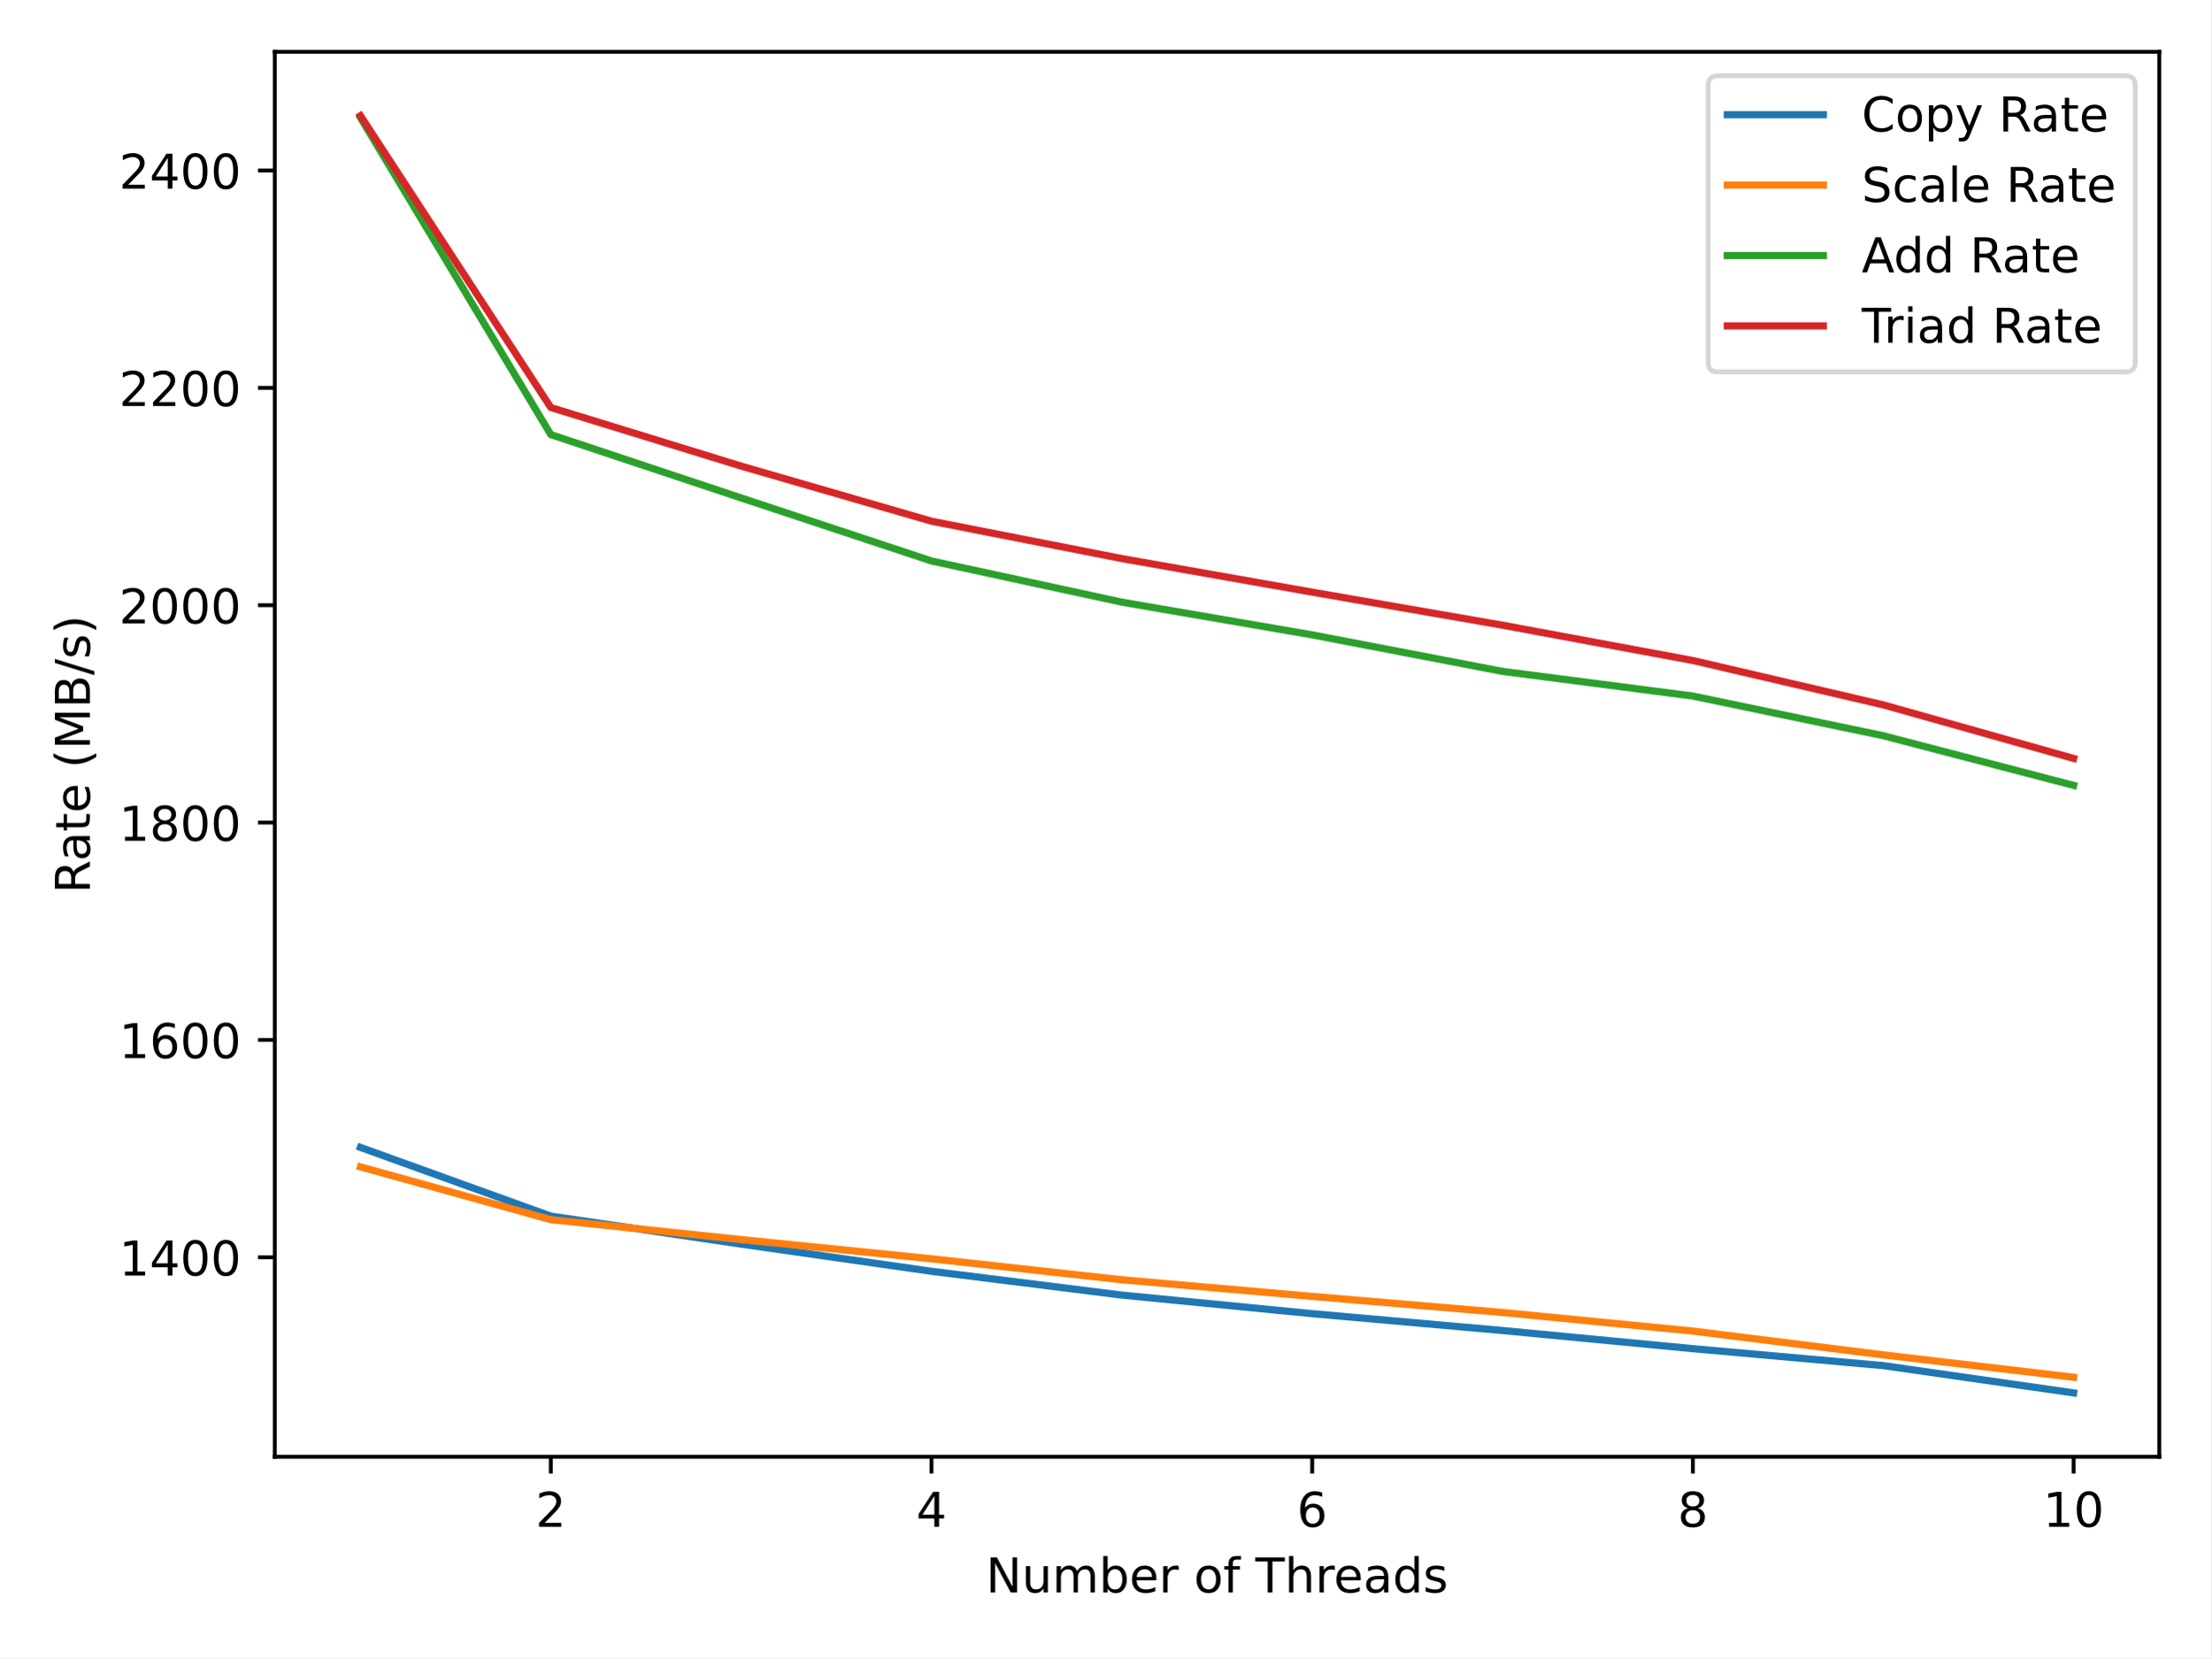
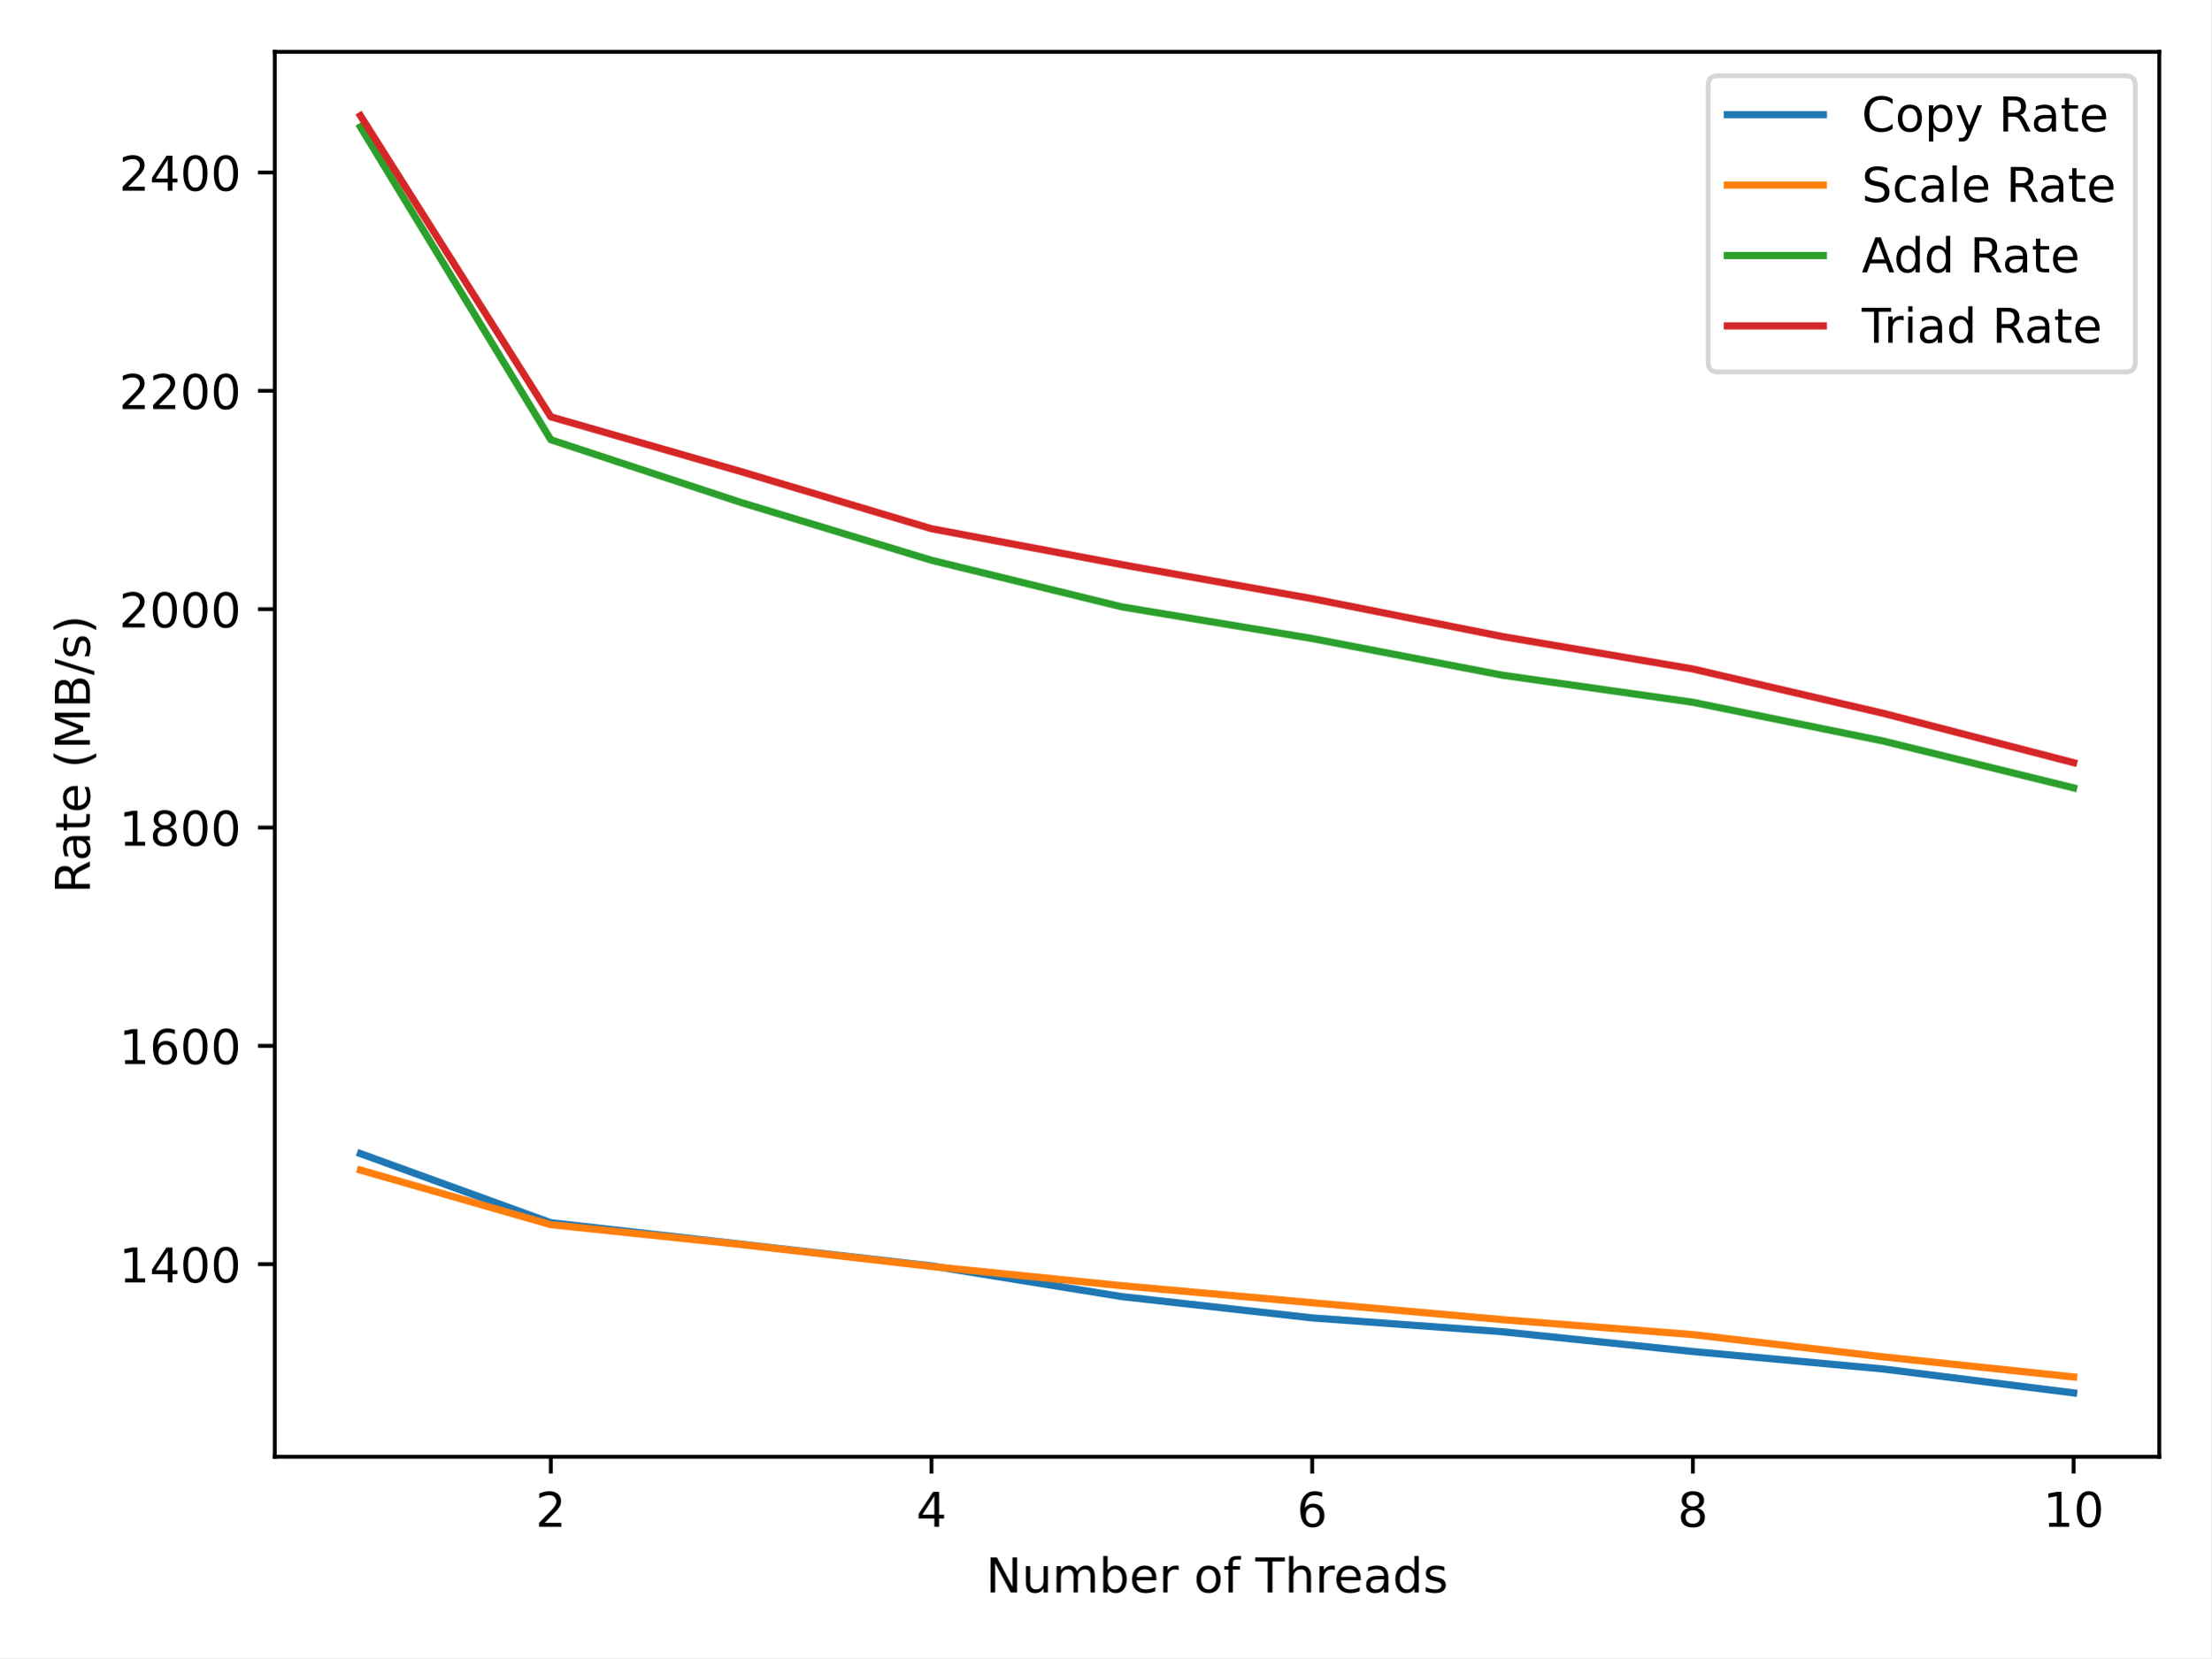
<svg xmlns="http://www.w3.org/2000/svg" xmlns:xlink="http://www.w3.org/1999/xlink" height="345.6pt" version="1.1" viewBox="0 0 460.8 345.6" width="460.8pt">
  <defs>
    <style type="text/css">*{stroke-linecap:butt;stroke-linejoin:round;}</style>
  </defs>
  <g id="figure_1">
    <g id="patch_1">
      <path d="M 0 345.6  L 460.8 345.6  L 460.8 0  L 0 0  z " style="fill:#ffffff;" />
    </g>
    <g id="axes_1">
      <g id="patch_2">
        <path d="M 57.26 303.64  L 450 303.64  L 450 10.8  L 57.26 10.8  z " style="fill:#ffffff;" />
      </g>
      <g id="matplotlib.axis_1">
        <g id="xtick_1">
          <g id="line2d_1">
            <defs>
-               <path d="M 0 0  L 0 3.5  " id="mb8c668ffc5" style="stroke:#000000;stroke-width:0.8;" />
-             </defs>
-             <g>
-               <use style="stroke:#000000;stroke-width:0.8;" x="114.783" xlink:href="#mb8c668ffc5" y="303.64" />
+               <path d="M 0 0  L 0 3.5  " id="md3b43a0e49" style="stroke:#000000;stroke-width:0.8;" />
+             </defs>
+             <g>
+               <use style="stroke:#000000;stroke-width:0.8;" x="114.783" xlink:href="#md3b43a0e49" y="303.64" />
            </g>
          </g>
          <g id="text_1">
            <g transform="translate(111.6013 318.2384)scale(0.1 -0.1)">
              <defs>
                <path d="M 19.188 8.297  L 53.609 8.297  L 53.609 0  L 7.328 0  L 7.328 8.297  Q 12.938 14.109 22.625 23.891  Q 32.328 33.688 34.812 36.531  Q 39.547 41.844 41.422 45.531  Q 43.312 49.219 43.312 52.781  Q 43.312 58.594 39.234 62.25  Q 35.156 65.922 28.609 65.922  Q 23.969 65.922 18.812 64.312  Q 13.672 62.703 7.812 59.422  L 7.812 69.391  Q 13.766 71.781 18.938 73  Q 24.125 74.219 28.422 74.219  Q 39.75 74.219 46.484 68.547  Q 53.219 62.891 53.219 53.422  Q 53.219 48.922 51.531 44.891  Q 49.859 40.875 45.406 35.406  Q 44.188 33.984 37.641 27.219  Q 31.109 20.453 19.188 8.297  z " id="DejaVuSans-50" />
              </defs>
              <use xlink:href="#DejaVuSans-50" />
            </g>
          </g>
        </g>
        <g id="xtick_2">
          <g id="line2d_2">
            <g>
-               <use style="stroke:#000000;stroke-width:0.8;" x="194.124" xlink:href="#mb8c668ffc5" y="303.64" />
+               <use style="stroke:#000000;stroke-width:0.8;" x="194.124" xlink:href="#md3b43a0e49" y="303.64" />
            </g>
          </g>
          <g id="text_2">
            <g transform="translate(190.9427 318.2384)scale(0.1 -0.1)">
              <defs>
                <path d="M 37.797 64.312  L 12.891 25.391  L 37.797 25.391  z M 35.203 72.906  L 47.609 72.906  L 47.609 25.391  L 58.016 25.391  L 58.016 17.188  L 47.609 17.188  L 47.609 0  L 37.797 0  L 37.797 17.188  L 4.891 17.188  L 4.891 26.703  z " id="DejaVuSans-52" />
              </defs>
              <use xlink:href="#DejaVuSans-52" />
            </g>
          </g>
        </g>
        <g id="xtick_3">
          <g id="line2d_3">
            <g>
-               <use style="stroke:#000000;stroke-width:0.8;" x="273.465" xlink:href="#mb8c668ffc5" y="303.64" />
+               <use style="stroke:#000000;stroke-width:0.8;" x="273.465" xlink:href="#md3b43a0e49" y="303.64" />
            </g>
          </g>
          <g id="text_3">
            <g transform="translate(270.2841 318.2384)scale(0.1 -0.1)">
              <defs>
                <path d="M 33.016 40.375  Q 26.375 40.375 22.484 35.828  Q 18.609 31.297 18.609 23.391  Q 18.609 15.531 22.484 10.953  Q 26.375 6.391 33.016 6.391  Q 39.656 6.391 43.531 10.953  Q 47.406 15.531 47.406 23.391  Q 47.406 31.297 43.531 35.828  Q 39.656 40.375 33.016 40.375  z M 52.594 71.297  L 52.594 62.312  Q 48.875 64.062 45.094 64.984  Q 41.312 65.922 37.594 65.922  Q 27.828 65.922 22.672 59.328  Q 17.531 52.734 16.797 39.406  Q 19.672 43.656 24.016 45.922  Q 28.375 48.188 33.594 48.188  Q 44.578 48.188 50.953 41.516  Q 57.328 34.859 57.328 23.391  Q 57.328 12.156 50.688 5.359  Q 44.047 -1.422 33.016 -1.422  Q 20.359 -1.422 13.672 8.266  Q 6.984 17.969 6.984 36.375  Q 6.984 53.656 15.188 63.938  Q 23.391 74.219 37.203 74.219  Q 40.922 74.219 44.703 73.484  Q 48.484 72.75 52.594 71.297  z " id="DejaVuSans-54" />
              </defs>
              <use xlink:href="#DejaVuSans-54" />
            </g>
          </g>
        </g>
        <g id="xtick_4">
          <g id="line2d_4">
            <g>
-               <use style="stroke:#000000;stroke-width:0.8;" x="352.807" xlink:href="#mb8c668ffc5" y="303.64" />
+               <use style="stroke:#000000;stroke-width:0.8;" x="352.807" xlink:href="#md3b43a0e49" y="303.64" />
            </g>
          </g>
          <g id="text_4">
            <g transform="translate(349.6255 318.2384)scale(0.1 -0.1)">
              <defs>
                <path d="M 31.781 34.625  Q 24.75 34.625 20.719 30.859  Q 16.703 27.094 16.703 20.516  Q 16.703 13.922 20.719 10.156  Q 24.75 6.391 31.781 6.391  Q 38.812 6.391 42.859 10.172  Q 46.922 13.969 46.922 20.516  Q 46.922 27.094 42.891 30.859  Q 38.875 34.625 31.781 34.625  z M 21.922 38.812  Q 15.578 40.375 12.031 44.719  Q 8.5 49.078 8.5 55.328  Q 8.5 64.062 14.719 69.141  Q 20.953 74.219 31.781 74.219  Q 42.672 74.219 48.875 69.141  Q 55.078 64.062 55.078 55.328  Q 55.078 49.078 51.531 44.719  Q 48 40.375 41.703 38.812  Q 48.828 37.156 52.797 32.312  Q 56.781 27.484 56.781 20.516  Q 56.781 9.906 50.312 4.234  Q 43.844 -1.422 31.781 -1.422  Q 19.734 -1.422 13.25 4.234  Q 6.781 9.906 6.781 20.516  Q 6.781 27.484 10.781 32.312  Q 14.797 37.156 21.922 38.812  z M 18.312 54.391  Q 18.312 48.734 21.844 45.562  Q 25.391 42.391 31.781 42.391  Q 38.141 42.391 41.719 45.562  Q 45.312 48.734 45.312 54.391  Q 45.312 60.062 41.719 63.234  Q 38.141 66.406 31.781 66.406  Q 25.391 66.406 21.844 63.234  Q 18.312 60.062 18.312 54.391  z " id="DejaVuSans-56" />
              </defs>
              <use xlink:href="#DejaVuSans-56" />
            </g>
          </g>
        </g>
        <g id="xtick_5">
          <g id="line2d_5">
            <g>
-               <use style="stroke:#000000;stroke-width:0.8;" x="432.148" xlink:href="#mb8c668ffc5" y="303.64" />
+               <use style="stroke:#000000;stroke-width:0.8;" x="432.148" xlink:href="#md3b43a0e49" y="303.64" />
            </g>
          </g>
          <g id="text_5">
            <g transform="translate(425.7857 318.2384)scale(0.1 -0.1)">
              <defs>
                <path d="M 12.406 8.297  L 28.516 8.297  L 28.516 63.922  L 10.984 60.406  L 10.984 69.391  L 28.422 72.906  L 38.281 72.906  L 38.281 8.297  L 54.391 8.297  L 54.391 0  L 12.406 0  z " id="DejaVuSans-49" />
                <path d="M 31.781 66.406  Q 24.172 66.406 20.328 58.906  Q 16.5 51.422 16.5 36.375  Q 16.5 21.391 20.328 13.891  Q 24.172 6.391 31.781 6.391  Q 39.453 6.391 43.281 13.891  Q 47.125 21.391 47.125 36.375  Q 47.125 51.422 43.281 58.906  Q 39.453 66.406 31.781 66.406  z M 31.781 74.219  Q 44.047 74.219 50.516 64.516  Q 56.984 54.828 56.984 36.375  Q 56.984 17.969 50.516 8.266  Q 44.047 -1.422 31.781 -1.422  Q 19.531 -1.422 13.062 8.266  Q 6.594 17.969 6.594 36.375  Q 6.594 54.828 13.062 64.516  Q 19.531 74.219 31.781 74.219  z " id="DejaVuSans-48" />
              </defs>
              <use xlink:href="#DejaVuSans-49" />
              <use x="63.623" xlink:href="#DejaVuSans-48" />
            </g>
          </g>
        </g>
        <g id="text_6">
          <g transform="translate(205.4613 331.9166)scale(0.1 -0.1)">
            <defs>
              <path d="M 9.812 72.906  L 23.094 72.906  L 55.422 11.922  L 55.422 72.906  L 64.984 72.906  L 64.984 0  L 51.703 0  L 19.391 60.984  L 19.391 0  L 9.812 0  z " id="DejaVuSans-78" />
              <path d="M 8.5 21.578  L 8.5 54.688  L 17.484 54.688  L 17.484 21.922  Q 17.484 14.156 20.5 10.266  Q 23.531 6.391 29.594 6.391  Q 36.859 6.391 41.078 11.031  Q 45.312 15.672 45.312 23.688  L 45.312 54.688  L 54.297 54.688  L 54.297 0  L 45.312 0  L 45.312 8.406  Q 42.047 3.422 37.719 1  Q 33.406 -1.422 27.688 -1.422  Q 18.266 -1.422 13.375 4.438  Q 8.5 10.297 8.5 21.578  z M 31.109 56  z " id="DejaVuSans-117" />
              <path d="M 52 44.188  Q 55.375 50.25 60.062 53.125  Q 64.75 56 71.094 56  Q 79.641 56 84.281 50.016  Q 88.922 44.047 88.922 33.016  L 88.922 0  L 79.891 0  L 79.891 32.719  Q 79.891 40.578 77.094 44.375  Q 74.312 48.188 68.609 48.188  Q 61.625 48.188 57.562 43.547  Q 53.516 38.922 53.516 30.906  L 53.516 0  L 44.484 0  L 44.484 32.719  Q 44.484 40.625 41.703 44.406  Q 38.922 48.188 33.109 48.188  Q 26.219 48.188 22.156 43.531  Q 18.109 38.875 18.109 30.906  L 18.109 0  L 9.078 0  L 9.078 54.688  L 18.109 54.688  L 18.109 46.188  Q 21.188 51.219 25.484 53.609  Q 29.781 56 35.688 56  Q 41.656 56 45.828 52.969  Q 50 49.953 52 44.188  z " id="DejaVuSans-109" />
              <path d="M 48.688 27.297  Q 48.688 37.203 44.609 42.844  Q 40.531 48.484 33.406 48.484  Q 26.266 48.484 22.188 42.844  Q 18.109 37.203 18.109 27.297  Q 18.109 17.391 22.188 11.75  Q 26.266 6.109 33.406 6.109  Q 40.531 6.109 44.609 11.75  Q 48.688 17.391 48.688 27.297  z M 18.109 46.391  Q 20.953 51.266 25.266 53.625  Q 29.594 56 35.594 56  Q 45.562 56 51.781 48.094  Q 58.016 40.188 58.016 27.297  Q 58.016 14.406 51.781 6.484  Q 45.562 -1.422 35.594 -1.422  Q 29.594 -1.422 25.266 0.953  Q 20.953 3.328 18.109 8.203  L 18.109 0  L 9.078 0  L 9.078 75.984  L 18.109 75.984  z " id="DejaVuSans-98" />
              <path d="M 56.203 29.594  L 56.203 25.203  L 14.891 25.203  Q 15.484 15.922 20.484 11.062  Q 25.484 6.203 34.422 6.203  Q 39.594 6.203 44.453 7.469  Q 49.312 8.734 54.109 11.281  L 54.109 2.781  Q 49.266 0.734 44.188 -0.344  Q 39.109 -1.422 33.891 -1.422  Q 20.797 -1.422 13.156 6.188  Q 5.516 13.812 5.516 26.812  Q 5.516 40.234 12.766 48.109  Q 20.016 56 32.328 56  Q 43.359 56 49.781 48.891  Q 56.203 41.797 56.203 29.594  z M 47.219 32.234  Q 47.125 39.594 43.094 43.984  Q 39.062 48.391 32.422 48.391  Q 24.906 48.391 20.391 44.141  Q 15.875 39.891 15.188 32.172  z " id="DejaVuSans-101" />
              <path d="M 41.109 46.297  Q 39.594 47.172 37.812 47.578  Q 36.031 48 33.891 48  Q 26.266 48 22.188 43.047  Q 18.109 38.094 18.109 28.812  L 18.109 0  L 9.078 0  L 9.078 54.688  L 18.109 54.688  L 18.109 46.188  Q 20.953 51.172 25.484 53.578  Q 30.031 56 36.531 56  Q 37.453 56 38.578 55.875  Q 39.703 55.766 41.062 55.516  z " id="DejaVuSans-114" />
              <path id="DejaVuSans-32" />
              <path d="M 30.609 48.391  Q 23.391 48.391 19.188 42.75  Q 14.984 37.109 14.984 27.297  Q 14.984 17.484 19.156 11.844  Q 23.344 6.203 30.609 6.203  Q 37.797 6.203 41.984 11.859  Q 46.188 17.531 46.188 27.297  Q 46.188 37.016 41.984 42.703  Q 37.797 48.391 30.609 48.391  z M 30.609 56  Q 42.328 56 49.016 48.375  Q 55.719 40.766 55.719 27.297  Q 55.719 13.875 49.016 6.219  Q 42.328 -1.422 30.609 -1.422  Q 18.844 -1.422 12.172 6.219  Q 5.516 13.875 5.516 27.297  Q 5.516 40.766 12.172 48.375  Q 18.844 56 30.609 56  z " id="DejaVuSans-111" />
              <path d="M 37.109 75.984  L 37.109 68.5  L 28.516 68.5  Q 23.688 68.5 21.797 66.547  Q 19.922 64.594 19.922 59.516  L 19.922 54.688  L 34.719 54.688  L 34.719 47.703  L 19.922 47.703  L 19.922 0  L 10.891 0  L 10.891 47.703  L 2.297 47.703  L 2.297 54.688  L 10.891 54.688  L 10.891 58.5  Q 10.891 67.625 15.141 71.797  Q 19.391 75.984 28.609 75.984  z " id="DejaVuSans-102" />
              <path d="M -0.297 72.906  L 61.375 72.906  L 61.375 64.594  L 35.5 64.594  L 35.5 0  L 25.594 0  L 25.594 64.594  L -0.297 64.594  z " id="DejaVuSans-84" />
              <path d="M 54.891 33.016  L 54.891 0  L 45.906 0  L 45.906 32.719  Q 45.906 40.484 42.875 44.328  Q 39.844 48.188 33.797 48.188  Q 26.516 48.188 22.312 43.547  Q 18.109 38.922 18.109 30.906  L 18.109 0  L 9.078 0  L 9.078 75.984  L 18.109 75.984  L 18.109 46.188  Q 21.344 51.125 25.703 53.562  Q 30.078 56 35.797 56  Q 45.219 56 50.047 50.172  Q 54.891 44.344 54.891 33.016  z " id="DejaVuSans-104" />
              <path d="M 34.281 27.484  Q 23.391 27.484 19.188 25  Q 14.984 22.516 14.984 16.5  Q 14.984 11.719 18.141 8.906  Q 21.297 6.109 26.703 6.109  Q 34.188 6.109 38.703 11.406  Q 43.219 16.703 43.219 25.484  L 43.219 27.484  z M 52.203 31.203  L 52.203 0  L 43.219 0  L 43.219 8.297  Q 40.141 3.328 35.547 0.953  Q 30.953 -1.422 24.312 -1.422  Q 15.922 -1.422 10.953 3.297  Q 6 8.016 6 15.922  Q 6 25.141 12.172 29.828  Q 18.359 34.516 30.609 34.516  L 43.219 34.516  L 43.219 35.406  Q 43.219 41.609 39.141 45  Q 35.062 48.391 27.688 48.391  Q 23 48.391 18.547 47.266  Q 14.109 46.141 10.016 43.891  L 10.016 52.203  Q 14.938 54.109 19.578 55.047  Q 24.219 56 28.609 56  Q 40.484 56 46.344 49.844  Q 52.203 43.703 52.203 31.203  z " id="DejaVuSans-97" />
              <path d="M 45.406 46.391  L 45.406 75.984  L 54.391 75.984  L 54.391 0  L 45.406 0  L 45.406 8.203  Q 42.578 3.328 38.25 0.953  Q 33.938 -1.422 27.875 -1.422  Q 17.969 -1.422 11.734 6.484  Q 5.516 14.406 5.516 27.297  Q 5.516 40.188 11.734 48.094  Q 17.969 56 27.875 56  Q 33.938 56 38.25 53.625  Q 42.578 51.266 45.406 46.391  z M 14.797 27.297  Q 14.797 17.391 18.875 11.75  Q 22.953 6.109 30.078 6.109  Q 37.203 6.109 41.297 11.75  Q 45.406 17.391 45.406 27.297  Q 45.406 37.203 41.297 42.844  Q 37.203 48.484 30.078 48.484  Q 22.953 48.484 18.875 42.844  Q 14.797 37.203 14.797 27.297  z " id="DejaVuSans-100" />
              <path d="M 44.281 53.078  L 44.281 44.578  Q 40.484 46.531 36.375 47.5  Q 32.281 48.484 27.875 48.484  Q 21.188 48.484 17.844 46.438  Q 14.5 44.391 14.5 40.281  Q 14.5 37.156 16.891 35.375  Q 19.281 33.594 26.516 31.984  L 29.594 31.297  Q 39.156 29.25 43.188 25.516  Q 47.219 21.781 47.219 15.094  Q 47.219 7.469 41.188 3.016  Q 35.156 -1.422 24.609 -1.422  Q 20.219 -1.422 15.453 -0.562  Q 10.688 0.297 5.422 2  L 5.422 11.281  Q 10.406 8.688 15.234 7.391  Q 20.062 6.109 24.812 6.109  Q 31.156 6.109 34.562 8.281  Q 37.984 10.453 37.984 14.406  Q 37.984 18.062 35.516 20.016  Q 33.062 21.969 24.703 23.781  L 21.578 24.516  Q 13.234 26.266 9.516 29.906  Q 5.812 33.547 5.812 39.891  Q 5.812 47.609 11.281 51.797  Q 16.75 56 26.812 56  Q 31.781 56 36.172 55.266  Q 40.578 54.547 44.281 53.078  z " id="DejaVuSans-115" />
            </defs>
            <use xlink:href="#DejaVuSans-78" />
            <use x="74.805" xlink:href="#DejaVuSans-117" />
            <use x="138.184" xlink:href="#DejaVuSans-109" />
            <use x="235.596" xlink:href="#DejaVuSans-98" />
            <use x="299.072" xlink:href="#DejaVuSans-101" />
            <use x="360.596" xlink:href="#DejaVuSans-114" />
            <use x="401.709" xlink:href="#DejaVuSans-32" />
            <use x="433.496" xlink:href="#DejaVuSans-111" />
            <use x="494.678" xlink:href="#DejaVuSans-102" />
            <use x="529.883" xlink:href="#DejaVuSans-32" />
            <use x="561.67" xlink:href="#DejaVuSans-84" />
            <use x="622.754" xlink:href="#DejaVuSans-104" />
            <use x="686.133" xlink:href="#DejaVuSans-114" />
            <use x="724.996" xlink:href="#DejaVuSans-101" />
            <use x="786.52" xlink:href="#DejaVuSans-97" />
            <use x="847.799" xlink:href="#DejaVuSans-100" />
            <use x="911.275" xlink:href="#DejaVuSans-115" />
          </g>
        </g>
      </g>
      <g id="matplotlib.axis_2">
        <g id="ytick_1">
          <g id="line2d_6">
            <defs>
-               <path d="M 0 0  L -3.5 0  " id="ma9933d8aad" style="stroke:#000000;stroke-width:0.8;" />
-             </defs>
-             <g>
-               <use style="stroke:#000000;stroke-width:0.8;" x="57.26" xlink:href="#ma9933d8aad" y="262.058" />
+               <path d="M 0 0  L -3.5 0  " id="me8eeacd02a" style="stroke:#000000;stroke-width:0.8;" />
+             </defs>
+             <g>
+               <use style="stroke:#000000;stroke-width:0.8;" x="57.26" xlink:href="#me8eeacd02a" y="263.5" />
            </g>
          </g>
          <g id="text_7">
-             <g transform="translate(24.81 265.8574)scale(0.1 -0.1)">
+             <g transform="translate(24.81 267.2994)scale(0.1 -0.1)">
              <use xlink:href="#DejaVuSans-49" />
              <use x="63.623" xlink:href="#DejaVuSans-52" />
              <use x="127.246" xlink:href="#DejaVuSans-48" />
              <use x="190.869" xlink:href="#DejaVuSans-48" />
            </g>
          </g>
        </g>
        <g id="ytick_2">
          <g id="line2d_7">
            <g>
-               <use style="stroke:#000000;stroke-width:0.8;" x="57.26" xlink:href="#ma9933d8aad" y="216.752" />
+               <use style="stroke:#000000;stroke-width:0.8;" x="57.26" xlink:href="#me8eeacd02a" y="217.989" />
            </g>
          </g>
          <g id="text_8">
-             <g transform="translate(24.81 220.5513)scale(0.1 -0.1)">
+             <g transform="translate(24.81 221.7881)scale(0.1 -0.1)">
              <use xlink:href="#DejaVuSans-49" />
              <use x="63.623" xlink:href="#DejaVuSans-54" />
              <use x="127.246" xlink:href="#DejaVuSans-48" />
              <use x="190.869" xlink:href="#DejaVuSans-48" />
            </g>
          </g>
        </g>
        <g id="ytick_3">
          <g id="line2d_8">
            <g>
-               <use style="stroke:#000000;stroke-width:0.8;" x="57.26" xlink:href="#ma9933d8aad" y="171.446" />
+               <use style="stroke:#000000;stroke-width:0.8;" x="57.26" xlink:href="#me8eeacd02a" y="172.478" />
            </g>
          </g>
          <g id="text_9">
-             <g transform="translate(24.81 175.2453)scale(0.1 -0.1)">
+             <g transform="translate(24.81 176.2769)scale(0.1 -0.1)">
              <use xlink:href="#DejaVuSans-49" />
              <use x="63.623" xlink:href="#DejaVuSans-56" />
              <use x="127.246" xlink:href="#DejaVuSans-48" />
              <use x="190.869" xlink:href="#DejaVuSans-48" />
            </g>
          </g>
        </g>
        <g id="ytick_4">
          <g id="line2d_9">
            <g>
-               <use style="stroke:#000000;stroke-width:0.8;" x="57.26" xlink:href="#ma9933d8aad" y="126.14" />
+               <use style="stroke:#000000;stroke-width:0.8;" x="57.26" xlink:href="#me8eeacd02a" y="126.966" />
            </g>
          </g>
          <g id="text_10">
-             <g transform="translate(24.81 129.9393)scale(0.1 -0.1)">
+             <g transform="translate(24.81 130.7656)scale(0.1 -0.1)">
              <use xlink:href="#DejaVuSans-50" />
              <use x="63.623" xlink:href="#DejaVuSans-48" />
              <use x="127.246" xlink:href="#DejaVuSans-48" />
              <use x="190.869" xlink:href="#DejaVuSans-48" />
            </g>
          </g>
        </g>
        <g id="ytick_5">
          <g id="line2d_10">
            <g>
-               <use style="stroke:#000000;stroke-width:0.8;" x="57.26" xlink:href="#ma9933d8aad" y="80.834" />
+               <use style="stroke:#000000;stroke-width:0.8;" x="57.26" xlink:href="#me8eeacd02a" y="81.455" />
            </g>
          </g>
          <g id="text_11">
-             <g transform="translate(24.81 84.63327)scale(0.1 -0.1)">
+             <g transform="translate(24.81 85.25433)scale(0.1 -0.1)">
              <use xlink:href="#DejaVuSans-50" />
              <use x="63.623" xlink:href="#DejaVuSans-50" />
              <use x="127.246" xlink:href="#DejaVuSans-48" />
              <use x="190.869" xlink:href="#DejaVuSans-48" />
            </g>
          </g>
        </g>
        <g id="ytick_6">
          <g id="line2d_11">
            <g>
-               <use style="stroke:#000000;stroke-width:0.8;" x="57.26" xlink:href="#ma9933d8aad" y="35.528" />
+               <use style="stroke:#000000;stroke-width:0.8;" x="57.26" xlink:href="#me8eeacd02a" y="35.944" />
            </g>
          </g>
          <g id="text_12">
-             <g transform="translate(24.81 39.32724)scale(0.1 -0.1)">
+             <g transform="translate(24.81 39.74306)scale(0.1 -0.1)">
              <use xlink:href="#DejaVuSans-50" />
              <use x="63.623" xlink:href="#DejaVuSans-52" />
              <use x="127.246" xlink:href="#DejaVuSans-48" />
              <use x="190.869" xlink:href="#DejaVuSans-48" />
            </g>
          </g>
        </g>
        <g id="text_13">
          <g transform="translate(18.73031 186.2067)rotate(-90)scale(0.1 -0.1)">
            <defs>
              <path d="M 44.391 34.188  Q 47.562 33.109 50.562 29.594  Q 53.562 26.078 56.594 19.922  L 66.609 0  L 56 0  L 46.688 18.703  Q 43.062 26.031 39.672 28.422  Q 36.281 30.812 30.422 30.812  L 19.672 30.812  L 19.672 0  L 9.812 0  L 9.812 72.906  L 32.078 72.906  Q 44.578 72.906 50.734 67.672  Q 56.891 62.453 56.891 51.906  Q 56.891 45.016 53.688 40.469  Q 50.484 35.938 44.391 34.188  z M 19.672 64.797  L 19.672 38.922  L 32.078 38.922  Q 39.203 38.922 42.844 42.219  Q 46.484 45.516 46.484 51.906  Q 46.484 58.297 42.844 61.547  Q 39.203 64.797 32.078 64.797  z " id="DejaVuSans-82" />
              <path d="M 18.312 70.219  L 18.312 54.688  L 36.812 54.688  L 36.812 47.703  L 18.312 47.703  L 18.312 18.016  Q 18.312 11.328 20.141 9.422  Q 21.969 7.516 27.594 7.516  L 36.812 7.516  L 36.812 0  L 27.594 0  Q 17.188 0 13.234 3.875  Q 9.281 7.766 9.281 18.016  L 9.281 47.703  L 2.688 47.703  L 2.688 54.688  L 9.281 54.688  L 9.281 70.219  z " id="DejaVuSans-116" />
              <path d="M 31 75.875  Q 24.469 64.656 21.281 53.656  Q 18.109 42.672 18.109 31.391  Q 18.109 20.125 21.312 9.062  Q 24.516 -2 31 -13.188  L 23.188 -13.188  Q 15.875 -1.703 12.234 9.375  Q 8.594 20.453 8.594 31.391  Q 8.594 42.281 12.203 53.312  Q 15.828 64.359 23.188 75.875  z " id="DejaVuSans-40" />
              <path d="M 9.812 72.906  L 24.516 72.906  L 43.109 23.297  L 61.812 72.906  L 76.516 72.906  L 76.516 0  L 66.891 0  L 66.891 64.016  L 48.094 14.016  L 38.188 14.016  L 19.391 64.016  L 19.391 0  L 9.812 0  z " id="DejaVuSans-77" />
              <path d="M 19.672 34.812  L 19.672 8.109  L 35.5 8.109  Q 43.453 8.109 47.281 11.406  Q 51.125 14.703 51.125 21.484  Q 51.125 28.328 47.281 31.562  Q 43.453 34.812 35.5 34.812  z M 19.672 64.797  L 19.672 42.828  L 34.281 42.828  Q 41.5 42.828 45.031 45.531  Q 48.578 48.25 48.578 53.812  Q 48.578 59.328 45.031 62.062  Q 41.5 64.797 34.281 64.797  z M 9.812 72.906  L 35.016 72.906  Q 46.297 72.906 52.391 68.219  Q 58.5 63.531 58.5 54.891  Q 58.5 48.188 55.375 44.234  Q 52.25 40.281 46.188 39.312  Q 53.469 37.75 57.5 32.781  Q 61.531 27.828 61.531 20.406  Q 61.531 10.641 54.891 5.312  Q 48.25 0 35.984 0  L 9.812 0  z " id="DejaVuSans-66" />
              <path d="M 25.391 72.906  L 33.688 72.906  L 8.297 -9.281  L 0 -9.281  z " id="DejaVuSans-47" />
              <path d="M 8.016 75.875  L 15.828 75.875  Q 23.141 64.359 26.781 53.312  Q 30.422 42.281 30.422 31.391  Q 30.422 20.453 26.781 9.375  Q 23.141 -1.703 15.828 -13.188  L 8.016 -13.188  Q 14.5 -2 17.703 9.062  Q 20.906 20.125 20.906 31.391  Q 20.906 42.672 17.703 53.656  Q 14.5 64.656 8.016 75.875  z " id="DejaVuSans-41" />
            </defs>
            <use xlink:href="#DejaVuSans-82" />
            <use x="67.232" xlink:href="#DejaVuSans-97" />
            <use x="128.512" xlink:href="#DejaVuSans-116" />
            <use x="167.721" xlink:href="#DejaVuSans-101" />
            <use x="229.244" xlink:href="#DejaVuSans-32" />
            <use x="261.031" xlink:href="#DejaVuSans-40" />
            <use x="300.045" xlink:href="#DejaVuSans-77" />
            <use x="386.324" xlink:href="#DejaVuSans-66" />
            <use x="454.928" xlink:href="#DejaVuSans-47" />
            <use x="488.619" xlink:href="#DejaVuSans-115" />
            <use x="540.719" xlink:href="#DejaVuSans-41" />
          </g>
        </g>
      </g>
      <g id="line2d_12">
-         <path clip-path="url(#pef410674f6)" d="M 75.112 239.156  L 114.783 253.473  L 154.453 259.317  L 194.124 264.98  L 233.795 269.941  L 273.465 273.815  L 313.136 277.326  L 352.807 281.109  L 392.477 284.643  L 432.148 290.329  " style="fill:none;stroke:#1f77b4;stroke-linecap:square;stroke-width:1.5;" />
+         <path clip-path="url(#pbd573f0d06)" d="M 75.112 240.449  L 114.783 254.853  L 154.453 259.336  L 194.124 263.864  L 233.795 270.259  L 273.465 274.696  L 313.136 277.586  L 352.807 281.705  L 392.477 285.346  L 432.148 290.329  " style="fill:none;stroke:#1f77b4;stroke-linecap:square;stroke-width:1.5;" />
      </g>
      <g id="line2d_13">
-         <path clip-path="url(#pef410674f6)" d="M 75.112 243.211  L 114.783 254.22  L 154.453 258.366  L 194.124 262.375  L 233.795 266.747  L 273.465 270.213  L 313.136 273.566  L 352.807 277.44  L 392.477 282.401  L 432.148 287.067  " style="fill:none;stroke:#ff7f0e;stroke-linecap:square;stroke-width:1.5;" />
+         <path clip-path="url(#pbd573f0d06)" d="M 75.112 243.885  L 114.783 255.263  L 154.453 259.404  L 194.124 263.978  L 233.795 267.983  L 273.465 271.533  L 313.136 275.06  L 352.807 278.178  L 392.477 282.82  L 432.148 287.007  " style="fill:none;stroke:#ff7f0e;stroke-linecap:square;stroke-width:1.5;" />
      </g>
      <g id="line2d_14">
-         <path clip-path="url(#pef410674f6)" d="M 75.112 24.519  L 114.783 90.575  L 154.453 103.782  L 194.124 116.92  L 233.795 125.506  L 273.465 132.324  L 313.136 139.936  L 352.807 145.078  L 392.477 153.346  L 432.148 163.699  " style="fill:none;stroke:#2ca02c;stroke-linecap:square;stroke-width:1.5;" />
+         <path clip-path="url(#pbd573f0d06)" d="M 75.112 26.455  L 114.783 91.65  L 154.453 104.734  L 194.124 116.772  L 233.795 126.489  L 273.465 133.088  L 313.136 140.734  L 352.807 146.377  L 392.477 154.455  L 432.148 164.217  " style="fill:none;stroke:#2ca02c;stroke-linecap:square;stroke-width:1.5;" />
      </g>
      <g id="line2d_15">
-         <path clip-path="url(#pef410674f6)" d="M 75.112 24.111  L 114.783 84.934  L 154.453 97.144  L 194.124 108.629  L 233.795 116.422  L 273.465 123.422  L 313.136 130.308  L 352.807 137.67  L 392.477 146.913  L 432.148 158.081  " style="fill:none;stroke:#d62728;stroke-linecap:square;stroke-width:1.5;" />
+         <path clip-path="url(#pbd573f0d06)" d="M 75.112 24.111  L 114.783 86.871  L 154.453 98.294  L 194.124 110.195  L 233.795 117.682  L 273.465 124.782  L 313.136 132.678  L 352.807 139.436  L 392.477 148.675  L 432.148 158.961  " style="fill:none;stroke:#d62728;stroke-linecap:square;stroke-width:1.5;" />
      </g>
      <g id="patch_3">
        <path d="M 57.26 303.64  L 57.26 10.8  " style="fill:none;stroke:#000000;stroke-linecap:square;stroke-linejoin:miter;stroke-width:0.8;" />
      </g>
      <g id="patch_4">
        <path d="M 450 303.64  L 450 10.8  " style="fill:none;stroke:#000000;stroke-linecap:square;stroke-linejoin:miter;stroke-width:0.8;" />
      </g>
      <g id="patch_5">
        <path d="M 57.26 303.64  L 450 303.64  " style="fill:none;stroke:#000000;stroke-linecap:square;stroke-linejoin:miter;stroke-width:0.8;" />
      </g>
      <g id="patch_6">
        <path d="M 57.26 10.8  L 450 10.8  " style="fill:none;stroke:#000000;stroke-linecap:square;stroke-linejoin:miter;stroke-width:0.8;" />
      </g>
      <g id="legend_1">
        <g id="patch_7">
          <path d="M 357.991 77.513  L 443 77.513  Q 445 77.513 445 75.513  L 445 17.8  Q 445 15.8 443 15.8  L 357.991 15.8  Q 355.991 15.8 355.991 17.8  L 355.991 75.513  Q 355.991 77.513 357.991 77.513  z " style="fill:#ffffff;opacity:0.8;stroke:#cccccc;stroke-linejoin:miter;" />
        </g>
        <g id="line2d_16">
          <path d="M 359.991 23.898  L 379.991 23.898  " style="fill:none;stroke:#1f77b4;stroke-linecap:square;stroke-width:1.5;" />
        </g>
        <g id="line2d_17" />
        <g id="text_14">
          <g transform="translate(387.9906 27.39844)scale(0.1 -0.1)">
            <defs>
              <path d="M 64.406 67.281  L 64.406 56.891  Q 59.422 61.531 53.781 63.812  Q 48.141 66.109 41.797 66.109  Q 29.297 66.109 22.656 58.469  Q 16.016 50.828 16.016 36.375  Q 16.016 21.969 22.656 14.328  Q 29.297 6.688 41.797 6.688  Q 48.141 6.688 53.781 8.984  Q 59.422 11.281 64.406 15.922  L 64.406 5.609  Q 59.234 2.094 53.438 0.328  Q 47.656 -1.422 41.219 -1.422  Q 24.656 -1.422 15.125 8.703  Q 5.609 18.844 5.609 36.375  Q 5.609 53.953 15.125 64.078  Q 24.656 74.219 41.219 74.219  Q 47.75 74.219 53.531 72.484  Q 59.328 70.75 64.406 67.281  z " id="DejaVuSans-67" />
              <path d="M 18.109 8.203  L 18.109 -20.797  L 9.078 -20.797  L 9.078 54.688  L 18.109 54.688  L 18.109 46.391  Q 20.953 51.266 25.266 53.625  Q 29.594 56 35.594 56  Q 45.562 56 51.781 48.094  Q 58.016 40.188 58.016 27.297  Q 58.016 14.406 51.781 6.484  Q 45.562 -1.422 35.594 -1.422  Q 29.594 -1.422 25.266 0.953  Q 20.953 3.328 18.109 8.203  z M 48.688 27.297  Q 48.688 37.203 44.609 42.844  Q 40.531 48.484 33.406 48.484  Q 26.266 48.484 22.188 42.844  Q 18.109 37.203 18.109 27.297  Q 18.109 17.391 22.188 11.75  Q 26.266 6.109 33.406 6.109  Q 40.531 6.109 44.609 11.75  Q 48.688 17.391 48.688 27.297  z " id="DejaVuSans-112" />
              <path d="M 32.172 -5.078  Q 28.375 -14.844 24.75 -17.812  Q 21.141 -20.797 15.094 -20.797  L 7.906 -20.797  L 7.906 -13.281  L 13.188 -13.281  Q 16.891 -13.281 18.938 -11.516  Q 21 -9.766 23.484 -3.219  L 25.094 0.875  L 2.984 54.688  L 12.5 54.688  L 29.594 11.922  L 46.688 54.688  L 56.203 54.688  z " id="DejaVuSans-121" />
            </defs>
            <use xlink:href="#DejaVuSans-67" />
            <use x="69.824" xlink:href="#DejaVuSans-111" />
            <use x="131.006" xlink:href="#DejaVuSans-112" />
            <use x="194.482" xlink:href="#DejaVuSans-121" />
            <use x="253.662" xlink:href="#DejaVuSans-32" />
            <use x="285.449" xlink:href="#DejaVuSans-82" />
            <use x="352.682" xlink:href="#DejaVuSans-97" />
            <use x="413.961" xlink:href="#DejaVuSans-116" />
            <use x="453.17" xlink:href="#DejaVuSans-101" />
          </g>
        </g>
        <g id="line2d_18">
          <path d="M 359.991 38.577  L 379.991 38.577  " style="fill:none;stroke:#ff7f0e;stroke-linecap:square;stroke-width:1.5;" />
        </g>
        <g id="line2d_19" />
        <g id="text_15">
          <g transform="translate(387.9906 42.07656)scale(0.1 -0.1)">
            <defs>
              <path d="M 53.516 70.516  L 53.516 60.891  Q 47.906 63.578 42.922 64.891  Q 37.938 66.219 33.297 66.219  Q 25.25 66.219 20.875 63.094  Q 16.5 59.969 16.5 54.203  Q 16.5 49.359 19.406 46.891  Q 22.312 44.438 30.422 42.922  L 36.375 41.703  Q 47.406 39.594 52.656 34.297  Q 57.906 29 57.906 20.125  Q 57.906 9.516 50.797 4.047  Q 43.703 -1.422 29.984 -1.422  Q 24.812 -1.422 18.969 -0.25  Q 13.141 0.922 6.891 3.219  L 6.891 13.375  Q 12.891 10.016 18.656 8.297  Q 24.422 6.594 29.984 6.594  Q 38.422 6.594 43.016 9.906  Q 47.609 13.234 47.609 19.391  Q 47.609 24.75 44.312 27.781  Q 41.016 30.812 33.5 32.328  L 27.484 33.5  Q 16.453 35.688 11.516 40.375  Q 6.594 45.062 6.594 53.422  Q 6.594 63.094 13.406 68.656  Q 20.219 74.219 32.172 74.219  Q 37.312 74.219 42.625 73.281  Q 47.953 72.359 53.516 70.516  z " id="DejaVuSans-83" />
              <path d="M 48.781 52.594  L 48.781 44.188  Q 44.969 46.297 41.141 47.344  Q 37.312 48.391 33.406 48.391  Q 24.656 48.391 19.812 42.844  Q 14.984 37.312 14.984 27.297  Q 14.984 17.281 19.812 11.734  Q 24.656 6.203 33.406 6.203  Q 37.312 6.203 41.141 7.25  Q 44.969 8.297 48.781 10.406  L 48.781 2.094  Q 45.016 0.344 40.984 -0.531  Q 36.969 -1.422 32.422 -1.422  Q 20.062 -1.422 12.781 6.344  Q 5.516 14.109 5.516 27.297  Q 5.516 40.672 12.859 48.328  Q 20.219 56 33.016 56  Q 37.156 56 41.109 55.141  Q 45.062 54.297 48.781 52.594  z " id="DejaVuSans-99" />
              <path d="M 9.422 75.984  L 18.406 75.984  L 18.406 0  L 9.422 0  z " id="DejaVuSans-108" />
            </defs>
            <use xlink:href="#DejaVuSans-83" />
            <use x="63.477" xlink:href="#DejaVuSans-99" />
            <use x="118.457" xlink:href="#DejaVuSans-97" />
            <use x="179.736" xlink:href="#DejaVuSans-108" />
            <use x="207.52" xlink:href="#DejaVuSans-101" />
            <use x="269.043" xlink:href="#DejaVuSans-32" />
            <use x="300.83" xlink:href="#DejaVuSans-82" />
            <use x="368.062" xlink:href="#DejaVuSans-97" />
            <use x="429.342" xlink:href="#DejaVuSans-116" />
            <use x="468.551" xlink:href="#DejaVuSans-101" />
          </g>
        </g>
        <g id="line2d_20">
          <path d="M 359.991 53.255  L 379.991 53.255  " style="fill:none;stroke:#2ca02c;stroke-linecap:square;stroke-width:1.5;" />
        </g>
        <g id="line2d_21" />
        <g id="text_16">
          <g transform="translate(387.9906 56.75469)scale(0.1 -0.1)">
            <defs>
              <path d="M 34.188 63.188  L 20.797 26.906  L 47.609 26.906  z M 28.609 72.906  L 39.797 72.906  L 67.578 0  L 57.328 0  L 50.688 18.703  L 17.828 18.703  L 11.188 0  L 0.781 0  z " id="DejaVuSans-65" />
            </defs>
            <use xlink:href="#DejaVuSans-65" />
            <use x="66.658" xlink:href="#DejaVuSans-100" />
            <use x="130.135" xlink:href="#DejaVuSans-100" />
            <use x="193.611" xlink:href="#DejaVuSans-32" />
            <use x="225.398" xlink:href="#DejaVuSans-82" />
            <use x="292.631" xlink:href="#DejaVuSans-97" />
            <use x="353.91" xlink:href="#DejaVuSans-116" />
            <use x="393.119" xlink:href="#DejaVuSans-101" />
          </g>
        </g>
        <g id="line2d_22">
          <path d="M 359.991 67.933  L 379.991 67.933  " style="fill:none;stroke:#d62728;stroke-linecap:square;stroke-width:1.5;" />
        </g>
        <g id="line2d_23" />
        <g id="text_17">
          <g transform="translate(387.9906 71.43281)scale(0.1 -0.1)">
            <defs>
              <path d="M 9.422 54.688  L 18.406 54.688  L 18.406 0  L 9.422 0  z M 9.422 75.984  L 18.406 75.984  L 18.406 64.594  L 9.422 64.594  z " id="DejaVuSans-105" />
            </defs>
            <use xlink:href="#DejaVuSans-84" />
            <use x="46.334" xlink:href="#DejaVuSans-114" />
            <use x="87.447" xlink:href="#DejaVuSans-105" />
            <use x="115.23" xlink:href="#DejaVuSans-97" />
            <use x="176.51" xlink:href="#DejaVuSans-100" />
            <use x="239.986" xlink:href="#DejaVuSans-32" />
            <use x="271.773" xlink:href="#DejaVuSans-82" />
            <use x="339.006" xlink:href="#DejaVuSans-97" />
            <use x="400.285" xlink:href="#DejaVuSans-116" />
            <use x="439.494" xlink:href="#DejaVuSans-101" />
          </g>
        </g>
      </g>
    </g>
  </g>
  <defs>
-     <clipPath id="pef410674f6">
+     <clipPath id="pbd573f0d06">
      <rect height="292.84" width="392.74" x="57.26" y="10.8" />
    </clipPath>
  </defs>
</svg>
